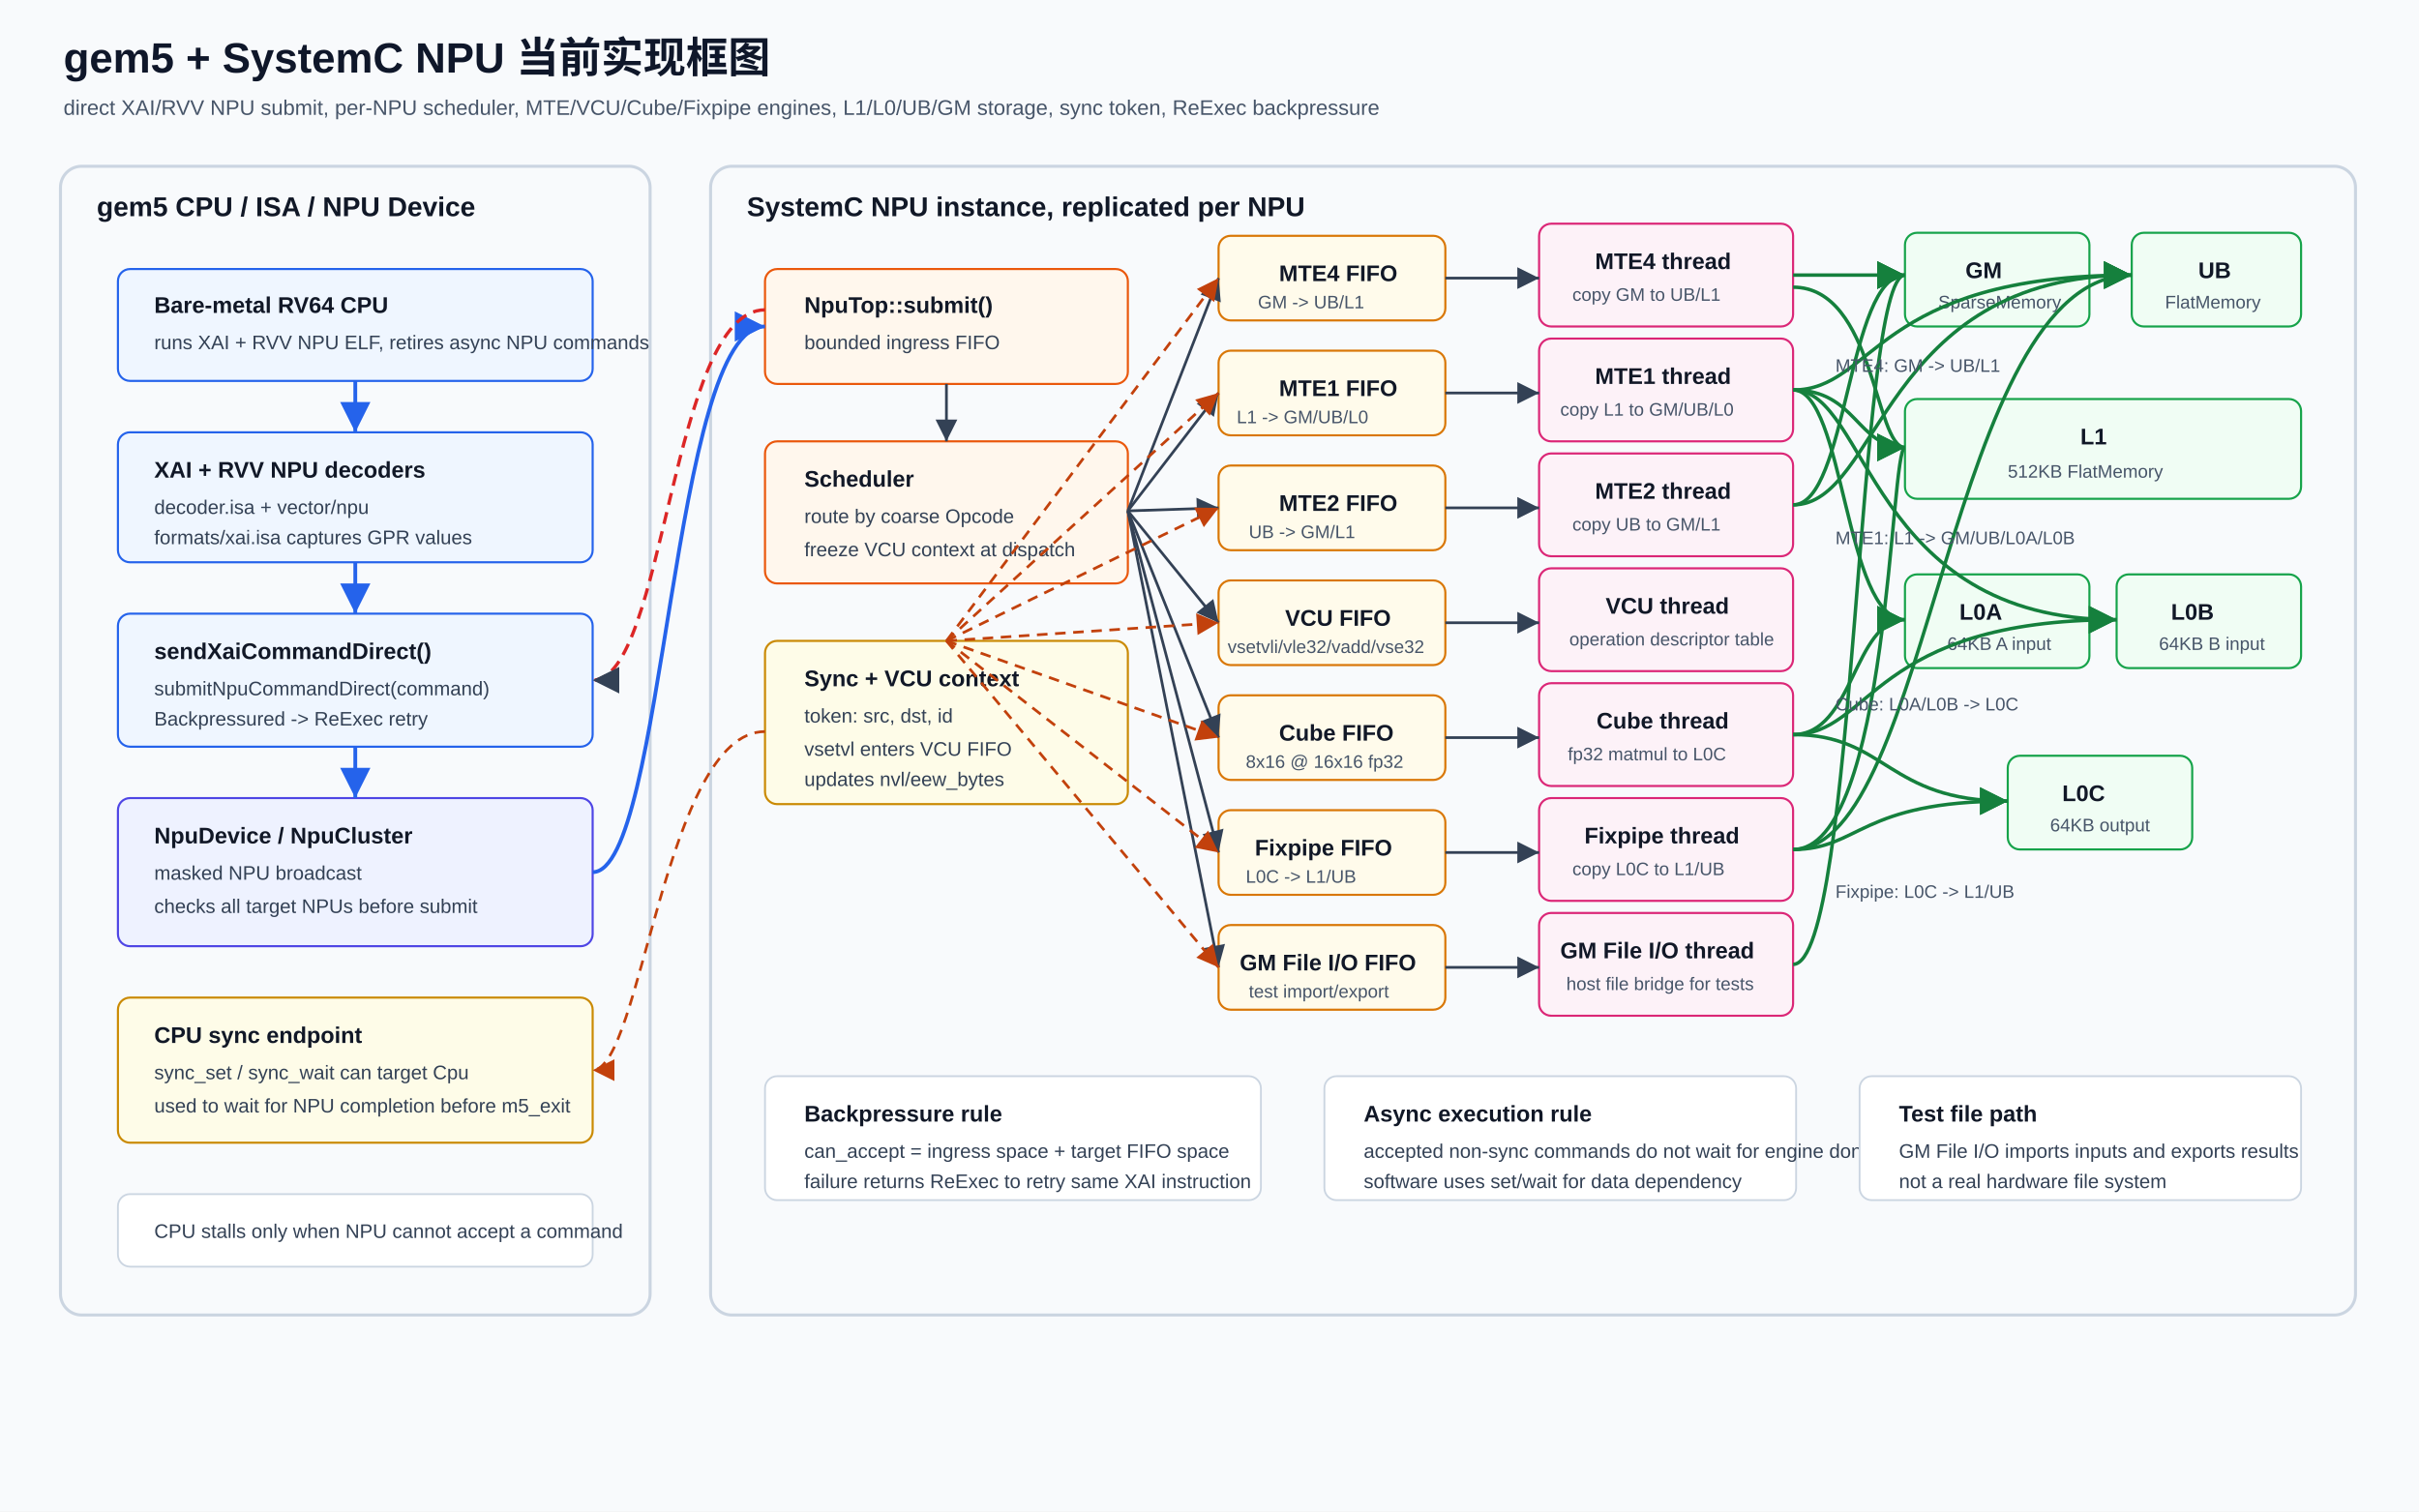
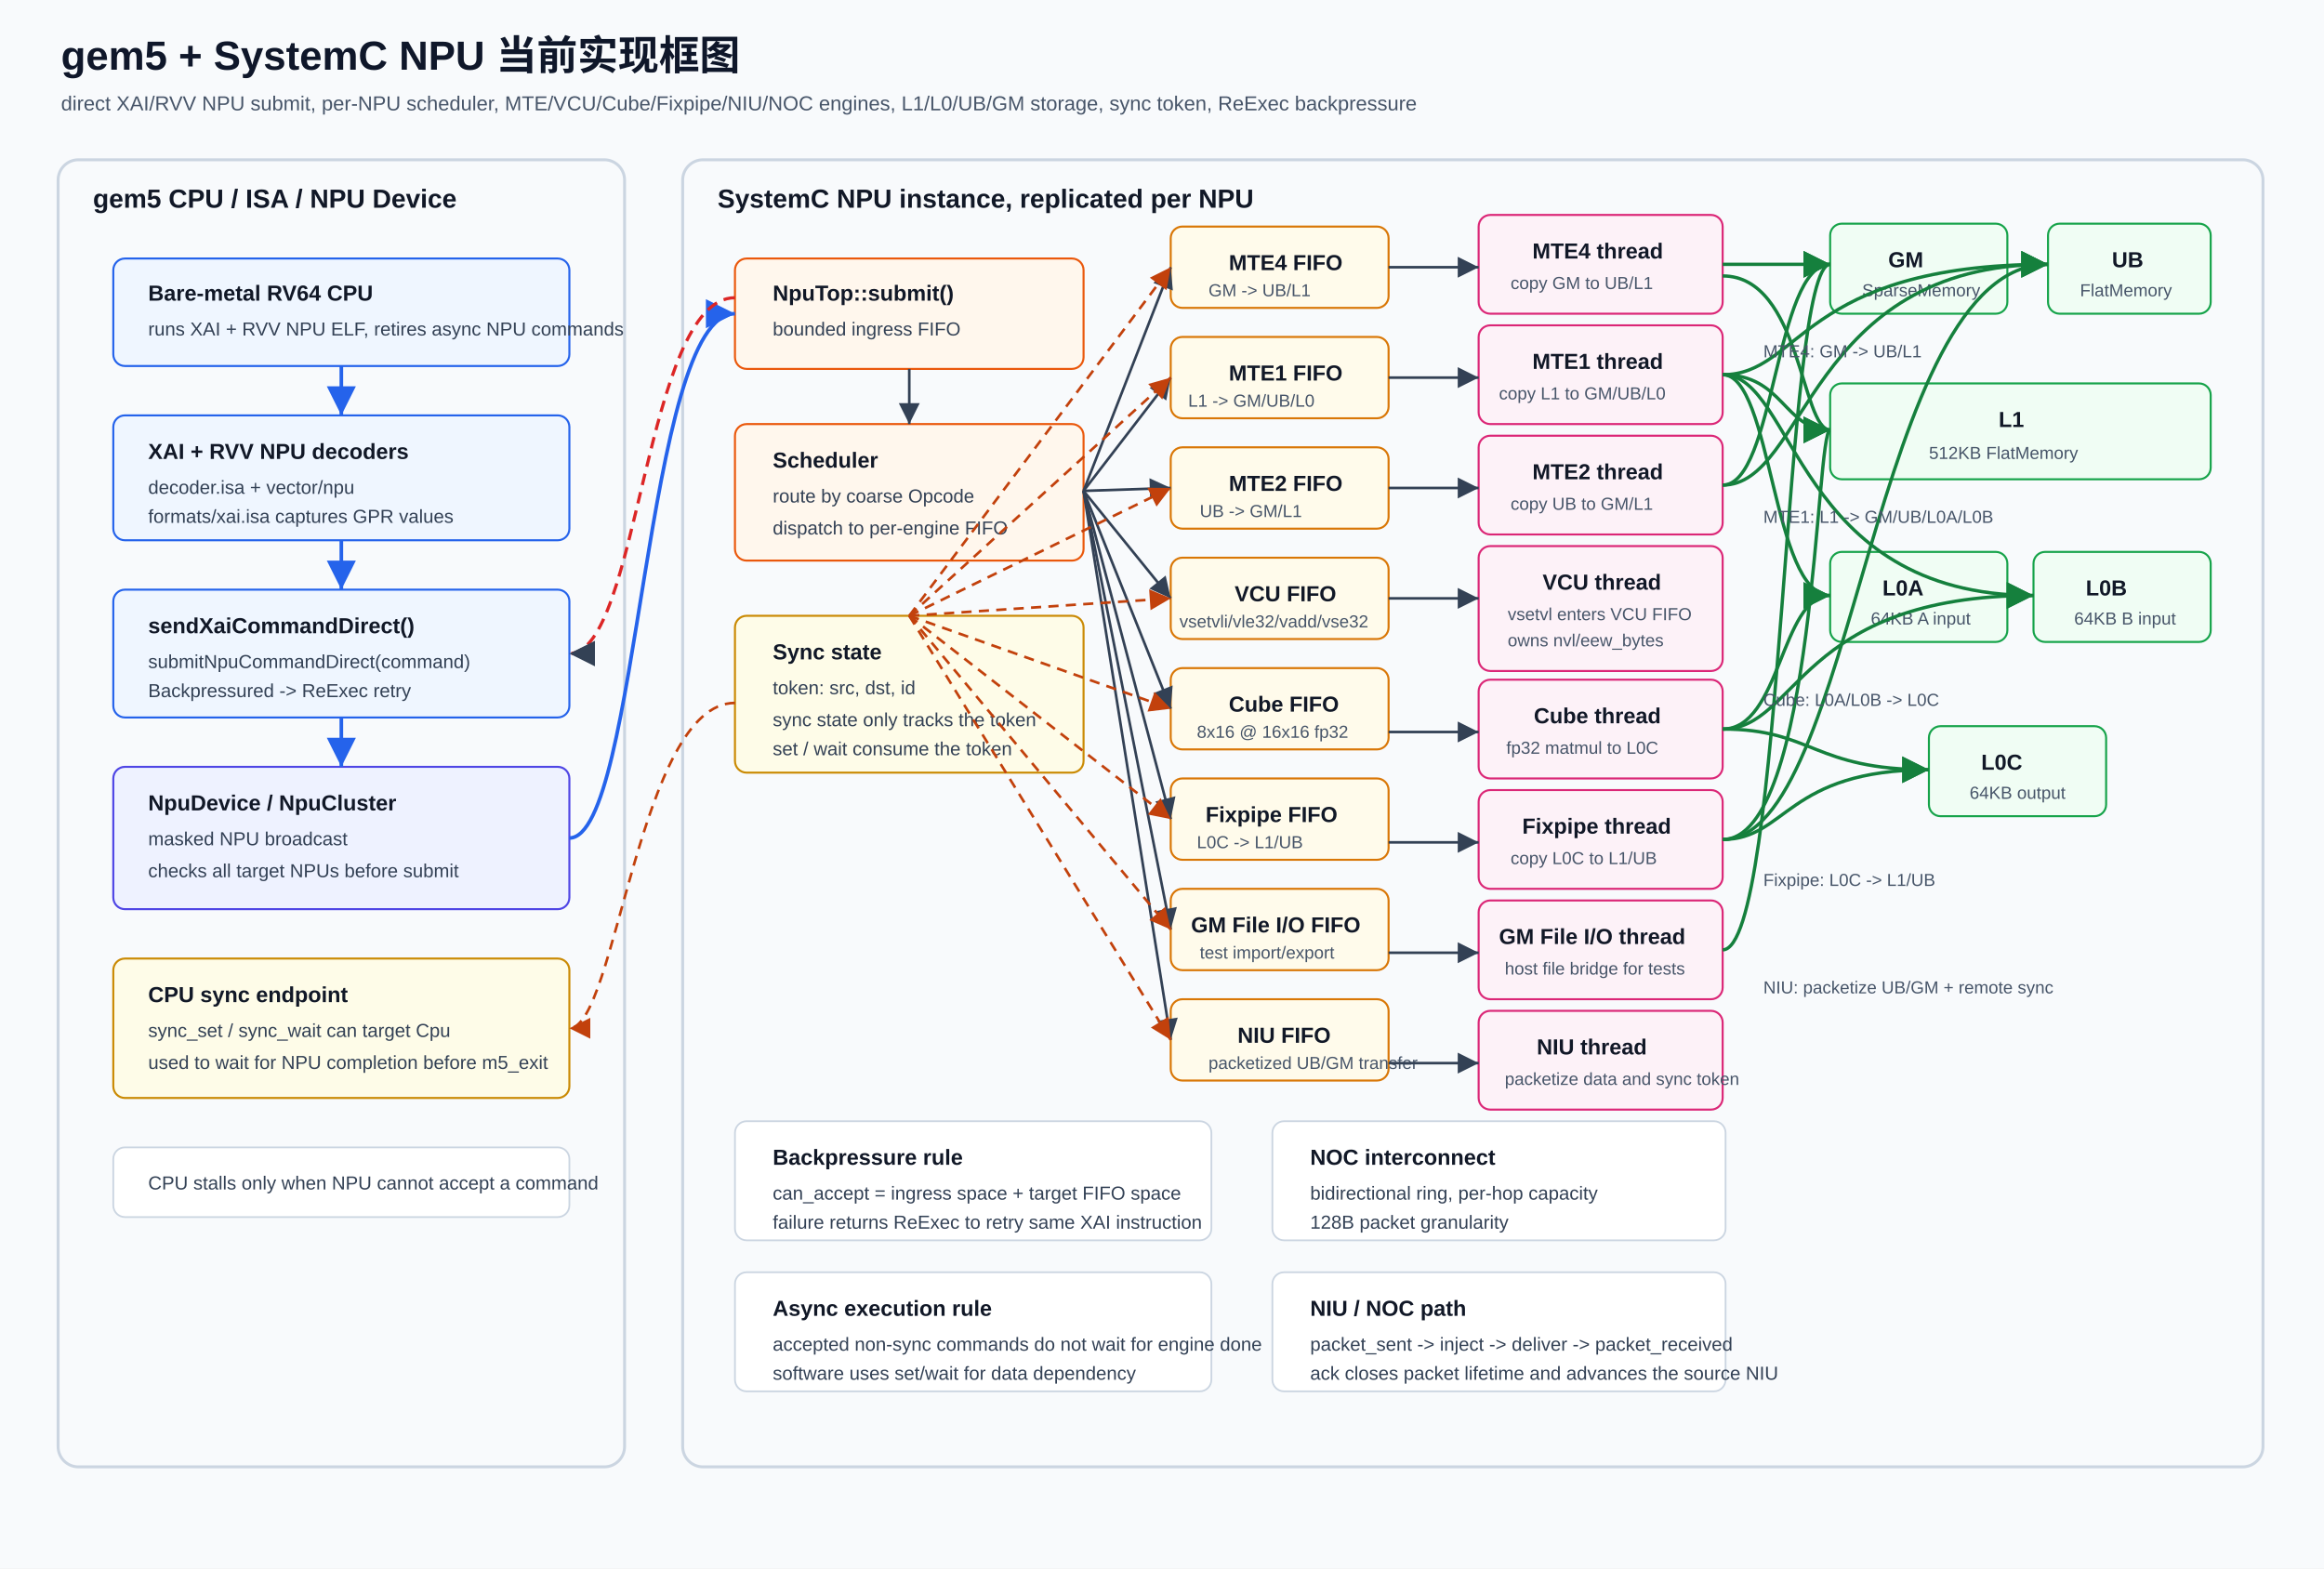
- <svg xmlns="http://www.w3.org/2000/svg" width="1600" height="1000" viewBox="0 0 1600 1000" role="img" aria-labelledby="title desc">
+ <svg xmlns="http://www.w3.org/2000/svg" width="1600" height="1080" viewBox="0 0 1600 1080" role="img" aria-labelledby="title desc">
  <defs>
    <marker id="arrow-dark" markerWidth="12" markerHeight="12" refX="10" refY="6" orient="auto" markerUnits="strokeWidth">
      <path d="M2,2 L10,6 L2,10 Z" fill="#334155" />
    </marker>
    <marker id="arrow-blue" markerWidth="12" markerHeight="12" refX="10" refY="6" orient="auto" markerUnits="strokeWidth">
      <path d="M2,2 L10,6 L2,10 Z" fill="#2563eb" />
    </marker>
    <marker id="arrow-green" markerWidth="12" markerHeight="12" refX="10" refY="6" orient="auto" markerUnits="strokeWidth">
      <path d="M2,2 L10,6 L2,10 Z" fill="#15803d" />
    </marker>
    <marker id="arrow-orange" markerWidth="12" markerHeight="12" refX="10" refY="6" orient="auto" markerUnits="strokeWidth">
      <path d="M2,2 L10,6 L2,10 Z" fill="#c2410c" />
    </marker>
    <style>
      .bg { fill: #f8fafc; }
      .title { font: 700 28px Arial, sans-serif; fill: #0f172a; }
      .subtitle { font: 14px Arial, sans-serif; fill: #475569; }
      .section-title { font: 700 18px Arial, sans-serif; fill: #111827; }
      .label { font: 700 15px Arial, sans-serif; fill: #111827; }
      .small { font: 13px Arial, sans-serif; fill: #334155; }
      .tiny { font: 12px Arial, sans-serif; fill: #475569; }
      .domain { fill: none; stroke: #cbd5e1; stroke-width: 2; rx: 14; }
      .box { fill: #ffffff; stroke: #94a3b8; stroke-width: 1.4; rx: 8; }
      .gem5 { fill: #eff6ff; stroke: #2563eb; }
      .cluster { fill: #eef2ff; stroke: #4f46e5; }
      .sched { fill: #fff7ed; stroke: #ea580c; }
      .queue { fill: #fffbeb; stroke: #d97706; }
      .engine { fill: #fdf2f8; stroke: #db2777; }
      .storage { fill: #f0fdf4; stroke: #16a34a; }
      .sync { fill: #fefce8; stroke: #ca8a04; }
      .note { fill: #ffffff; stroke: #cbd5e1; stroke-width: 1.2; rx: 8; }
      .cmd { stroke: #2563eb; stroke-width: 2.5; fill: none; marker-end: url(#arrow-blue); }
      .route { stroke: #334155; stroke-width: 1.8; fill: none; marker-end: url(#arrow-dark); }
      .data { stroke: #15803d; stroke-width: 2.3; fill: none; marker-end: url(#arrow-green); }
      .sync-line { stroke: #c2410c; stroke-width: 1.8; fill: none; stroke-dasharray: 7 5; marker-end: url(#arrow-orange); }
      .backpressure { stroke: #dc2626; stroke-width: 2.2; fill: none; stroke-dasharray: 8 5; marker-end: url(#arrow-dark); }
    </style>
  </defs>
-   <rect class="bg" x="0" y="0" width="1600" height="1000" />
+   <rect class="bg" x="0" y="0" width="1600" height="1080" />
  <text class="title" x="42" y="48">gem5 + SystemC NPU 当前实现框图</text>
-   <text class="subtitle" x="42" y="76">direct XAI/RVV NPU submit, per-NPU scheduler, MTE/VCU/Cube/Fixpipe engines, L1/L0/UB/GM storage, sync token, ReExec backpressure</text>
-   <rect class="domain" x="40" y="110" width="390" height="760" />
+   <text class="subtitle" x="42" y="76">direct XAI/RVV NPU submit, per-NPU scheduler, MTE/VCU/Cube/Fixpipe/NIU/NOC engines, L1/L0/UB/GM storage, sync token, ReExec backpressure</text>
+   <rect class="domain" x="40" y="110" width="390" height="900" />
  <text class="section-title" x="64" y="143">gem5 CPU / ISA / NPU Device</text>
  <rect class="box gem5" x="78" y="178" width="314" height="74" />
  <text class="label" x="102" y="207">Bare-metal RV64 CPU</text>
  <text class="small" x="102" y="231">runs XAI + RVV NPU ELF, retires async NPU commands</text>
  <rect class="box gem5" x="78" y="286" width="314" height="86" />
  <text class="label" x="102" y="316">XAI + RVV NPU decoders</text>
  <text class="small" x="102" y="340">decoder.isa + vector/npu</text>
  <text class="small" x="102" y="360">formats/xai.isa captures GPR values</text>
  <rect class="box gem5" x="78" y="406" width="314" height="88" />
  <text class="label" x="102" y="436">sendXaiCommandDirect()</text>
  <text class="small" x="102" y="460">submitNpuCommandDirect(command)</text>
  <text class="small" x="102" y="480">Backpressured -&gt; ReExec retry</text>
  <rect class="box cluster" x="78" y="528" width="314" height="98" />
  <text class="label" x="102" y="558">NpuDevice / NpuCluster</text>
  <text class="small" x="102" y="582">masked NPU broadcast</text>
  <text class="small" x="102" y="604">checks all target NPUs before submit</text>
  <rect class="box sync" x="78" y="660" width="314" height="96" />
  <text class="label" x="102" y="690">CPU sync endpoint</text>
  <text class="small" x="102" y="714">sync_set / sync_wait can target Cpu</text>
  <text class="small" x="102" y="736">used to wait for NPU completion before m5_exit</text>
  <rect class="note" x="78" y="790" width="314" height="48" />
  <text class="small" x="102" y="819">CPU stalls only when NPU cannot accept a command</text>
-   <rect class="domain" x="470" y="110" width="1088" height="760" />
+   <rect class="domain" x="470" y="110" width="1088" height="900" />
  <text class="section-title" x="494" y="143">SystemC NPU instance, replicated per NPU</text>
  <rect class="box sched" x="506" y="178" width="240" height="76" />
  <text class="label" x="532" y="207">NpuTop::submit()</text>
  <text class="small" x="532" y="231">bounded ingress FIFO</text>
  <rect class="box sched" x="506" y="292" width="240" height="94" />
  <text class="label" x="532" y="322">Scheduler</text>
  <text class="small" x="532" y="346">route by coarse Opcode</text>
-   <text class="small" x="532" y="368">freeze VCU context at dispatch</text>
+   <text class="small" x="532" y="368">dispatch to per-engine FIFO</text>
  <rect class="box sync" x="506" y="424" width="240" height="108" />
-   <text class="label" x="532" y="454">Sync + VCU context</text>
+   <text class="label" x="532" y="454">Sync state</text>
  <text class="small" x="532" y="478">token: src, dst, id</text>
-   <text class="small" x="532" y="500">vsetvl enters VCU FIFO</text>
-   <text class="small" x="532" y="520">updates nvl/eew_bytes</text>
+   <text class="small" x="532" y="500">sync state only tracks the token</text>
+   <text class="small" x="532" y="520">set / wait consume the token</text>
  <rect class="box queue" x="806" y="156" width="150" height="56" />
  <text class="label" x="846" y="186">MTE4 FIFO</text>
  <text class="tiny" x="832" y="204">GM -&gt; UB/L1</text>
  <rect class="box queue" x="806" y="232" width="150" height="56" />
  <text class="label" x="846" y="262">MTE1 FIFO</text>
  <text class="tiny" x="818" y="280">L1 -&gt; GM/UB/L0</text>
  <rect class="box queue" x="806" y="308" width="150" height="56" />
  <text class="label" x="846" y="338">MTE2 FIFO</text>
  <text class="tiny" x="826" y="356">UB -&gt; GM/L1</text>
  <rect class="box queue" x="806" y="384" width="150" height="56" />
  <text class="label" x="850" y="414">VCU FIFO</text>
  <text class="tiny" x="812" y="432">vsetvli/vle32/vadd/vse32</text>
  <rect class="box queue" x="806" y="460" width="150" height="56" />
  <text class="label" x="846" y="490">Cube FIFO</text>
  <text class="tiny" x="824" y="508">8x16 @ 16x16 fp32</text>
  <rect class="box queue" x="806" y="536" width="150" height="56" />
  <text class="label" x="830" y="566">Fixpipe FIFO</text>
  <text class="tiny" x="824" y="584">L0C -&gt; L1/UB</text>
  <rect class="box queue" x="806" y="612" width="150" height="56" />
  <text class="label" x="820" y="642">GM File I/O FIFO</text>
  <text class="tiny" x="826" y="660">test import/export</text>
+   <rect class="box queue" x="806" y="688" width="150" height="56" />
+   <text class="label" x="852" y="718">NIU FIFO</text>
+   <text class="tiny" x="832" y="736">packetized UB/GM transfer</text>
  <rect class="box engine" x="1018" y="148" width="168" height="68" />
  <text class="label" x="1055" y="178">MTE4 thread</text>
  <text class="tiny" x="1040" y="199">copy GM to UB/L1</text>
  <rect class="box engine" x="1018" y="224" width="168" height="68" />
  <text class="label" x="1055" y="254">MTE1 thread</text>
  <text class="tiny" x="1032" y="275">copy L1 to GM/UB/L0</text>
  <rect class="box engine" x="1018" y="300" width="168" height="68" />
  <text class="label" x="1055" y="330">MTE2 thread</text>
  <text class="tiny" x="1040" y="351">copy UB to GM/L1</text>
-   <rect class="box engine" x="1018" y="376" width="168" height="68" />
+   <rect class="box engine" x="1018" y="376" width="168" height="86" />
  <text class="label" x="1062" y="406">VCU thread</text>
-   <text class="tiny" x="1038" y="427">operation descriptor table</text>
-   <rect class="box engine" x="1018" y="452" width="168" height="68" />
-   <text class="label" x="1056" y="482">Cube thread</text>
-   <text class="tiny" x="1037" y="503">fp32 matmul to L0C</text>
-   <rect class="box engine" x="1018" y="528" width="168" height="68" />
-   <text class="label" x="1048" y="558">Fixpipe thread</text>
-   <text class="tiny" x="1040" y="579">copy L0C to L1/UB</text>
-   <rect class="box engine" x="1018" y="604" width="168" height="68" />
-   <text class="label" x="1032" y="634">GM File I/O thread</text>
-   <text class="tiny" x="1036" y="655">host file bridge for tests</text>
+   <text class="tiny" x="1038" y="427">vsetvl enters VCU FIFO</text>
+   <text class="tiny" x="1038" y="445">owns nvl/eew_bytes</text>
+   <rect class="box engine" x="1018" y="468" width="168" height="68" />
+   <text class="label" x="1056" y="498">Cube thread</text>
+   <text class="tiny" x="1037" y="519">fp32 matmul to L0C</text>
+   <rect class="box engine" x="1018" y="544" width="168" height="68" />
+   <text class="label" x="1048" y="574">Fixpipe thread</text>
+   <text class="tiny" x="1040" y="595">copy L0C to L1/UB</text>
+   <rect class="box engine" x="1018" y="620" width="168" height="68" />
+   <text class="label" x="1032" y="650">GM File I/O thread</text>
+   <text class="tiny" x="1036" y="671">host file bridge for tests</text>
+   <rect class="box engine" x="1018" y="696" width="168" height="68" />
+   <text class="label" x="1058" y="726">NIU thread</text>
+   <text class="tiny" x="1036" y="747">packetize data and sync token</text>
  <rect class="box storage" x="1260" y="154" width="122" height="62" />
  <text class="label" x="1300" y="184">GM</text>
  <text class="tiny" x="1282" y="204">SparseMemory</text>
  <rect class="box storage" x="1410" y="154" width="112" height="62" />
  <text class="label" x="1454" y="184">UB</text>
  <text class="tiny" x="1432" y="204">FlatMemory</text>
  <rect class="box storage" x="1260" y="264" width="262" height="66" />
  <text class="label" x="1376" y="294">L1</text>
  <text class="tiny" x="1328" y="316">512KB FlatMemory</text>
  <rect class="box storage" x="1260" y="380" width="122" height="62" />
  <text class="label" x="1296" y="410">L0A</text>
  <text class="tiny" x="1288" y="430">64KB A input</text>
  <rect class="box storage" x="1400" y="380" width="122" height="62" />
  <text class="label" x="1436" y="410">L0B</text>
  <text class="tiny" x="1428" y="430">64KB B input</text>
  <rect class="box storage" x="1328" y="500" width="122" height="62" />
  <text class="label" x="1364" y="530">L0C</text>
  <text class="tiny" x="1356" y="550">64KB output</text>
-   <rect class="note" x="506" y="712" width="328" height="82" />
-   <text class="label" x="532" y="742">Backpressure rule</text>
-   <text class="small" x="532" y="766">can_accept = ingress space + target FIFO space</text>
-   <text class="small" x="532" y="786">failure returns ReExec to retry same XAI instruction</text>
-   <rect class="note" x="876" y="712" width="312" height="82" />
-   <text class="label" x="902" y="742">Async execution rule</text>
-   <text class="small" x="902" y="766">accepted non-sync commands do not wait for engine done</text>
-   <text class="small" x="902" y="786">software uses set/wait for data dependency</text>
-   <rect class="note" x="1230" y="712" width="292" height="82" />
-   <text class="label" x="1256" y="742">Test file path</text>
-   <text class="small" x="1256" y="766">GM File I/O imports inputs and exports results</text>
-   <text class="small" x="1256" y="786">not a real hardware file system</text>
+   <rect class="note" x="506" y="772" width="328" height="82" />
+   <text class="label" x="532" y="802">Backpressure rule</text>
+   <text class="small" x="532" y="826">can_accept = ingress space + target FIFO space</text>
+   <text class="small" x="532" y="846">failure returns ReExec to retry same XAI instruction</text>
+   <rect class="note" x="876" y="772" width="312" height="82" />
+   <text class="label" x="902" y="802">NOC interconnect</text>
+   <text class="small" x="902" y="826">bidirectional ring, per-hop capacity</text>
+   <text class="small" x="902" y="846">128B packet granularity</text>
+   <rect class="note" x="506" y="876" width="328" height="82" />
+   <text class="label" x="532" y="906">Async execution rule</text>
+   <text class="small" x="532" y="930">accepted non-sync commands do not wait for engine done</text>
+   <text class="small" x="532" y="950">software uses set/wait for data dependency</text>
+   <rect class="note" x="876" y="876" width="312" height="82" />
+   <text class="label" x="902" y="906">NIU / NOC path</text>
+   <text class="small" x="902" y="930">packet_sent -&gt; inject -&gt; deliver -&gt; packet_received</text>
+   <text class="small" x="902" y="950">ack closes packet lifetime and advances the source NIU</text>
  <path class="cmd" d="M235 252 L235 286" />
  <path class="cmd" d="M235 372 L235 406" />
  <path class="cmd" d="M235 494 L235 528" />
  <path class="cmd" d="M392 577 C440 577, 444 216, 506 216" />
  <path class="backpressure" d="M506 205 C444 205, 440 450, 392 450" />
  <path class="route" d="M626 254 L626 292" />
  <path class="route" d="M746 338 L806 184" />
  <path class="route" d="M746 338 L806 260" />
  <path class="route" d="M746 338 L806 336" />
  <path class="route" d="M746 338 L806 412" />
  <path class="route" d="M746 338 L806 488" />
  <path class="route" d="M746 338 L806 564" />
  <path class="route" d="M746 338 L806 640" />
  <path class="route" d="M956 184 L1018 184" />
  <path class="route" d="M956 260 L1018 260" />
  <path class="route" d="M956 336 L1018 336" />
  <path class="route" d="M956 412 L1018 412" />
-   <path class="route" d="M956 488 L1018 488" />
-   <path class="route" d="M956 564 L1018 564" />
-   <path class="route" d="M956 640 L1018 640" />
+   <path class="route" d="M956 504 L1018 504" />
+   <path class="route" d="M956 580 L1018 580" />
+   <path class="route" d="M956 656 L1018 656" />
+   <path class="route" d="M956 732 L1018 732" />
+   <path class="route" d="M746 338 L806 716" />
  <path class="sync-line" d="M626 424 L806 184" />
  <path class="sync-line" d="M626 424 L806 260" />
  <path class="sync-line" d="M626 424 L806 336" />
  <path class="sync-line" d="M626 424 L806 412" />
  <path class="sync-line" d="M626 424 L806 488" />
  <path class="sync-line" d="M626 424 L806 564" />
  <path class="sync-line" d="M626 424 L806 640" />
+   <path class="sync-line" d="M626 424 L806 716" />
  <path class="sync-line" d="M506 484 C440 484, 424 708, 392 708" />
  <path class="data" d="M1186 182 L1260 182" />
  <path class="data" d="M1186 190 C1240 190, 1240 296, 1260 296" />
  <path class="data" d="M1186 258 C1228 258, 1228 296, 1260 296" />
  <path class="data" d="M1186 258 C1240 258, 1240 182, 1410 182" />
  <path class="data" d="M1186 258 C1220 258, 1220 410, 1260 410" />
  <path class="data" d="M1186 258 C1236 258, 1236 410, 1400 410" />
  <path class="data" d="M1186 334 C1222 334, 1222 182, 1260 182" />
  <path class="data" d="M1186 334 C1244 334, 1244 182, 1410 182" />
-   <path class="data" d="M1186 486 C1226 486, 1226 410, 1260 410" />
-   <path class="data" d="M1186 486 C1238 486, 1238 410, 1400 410" />
-   <path class="data" d="M1186 486 C1248 486, 1248 530, 1328 530" />
-   <path class="data" d="M1186 562 C1230 562, 1230 530, 1328 530" />
-   <path class="data" d="M1186 562 C1250 562, 1250 296, 1260 296" />
-   <path class="data" d="M1186 562 C1278 562, 1288 182, 1410 182" />
-   <path class="data" d="M1186 638 C1228 638, 1228 182, 1260 182" />
+   <path class="data" d="M1186 502 C1226 502, 1226 410, 1260 410" />
+   <path class="data" d="M1186 502 C1238 502, 1238 410, 1400 410" />
+   <path class="data" d="M1186 502 C1248 502, 1248 530, 1328 530" />
+   <path class="data" d="M1186 578 C1230 578, 1230 530, 1328 530" />
+   <path class="data" d="M1186 578 C1250 578, 1250 296, 1260 296" />
+   <path class="data" d="M1186 578 C1278 578, 1288 182, 1410 182" />
+   <path class="data" d="M1186 654 C1228 654, 1228 182, 1260 182" />
  <text class="tiny" x="1214" y="246">MTE4: GM -&gt; UB/L1</text>
  <text class="tiny" x="1214" y="360">MTE1: L1 -&gt; GM/UB/L0A/L0B</text>
-   <text class="tiny" x="1214" y="470">Cube: L0A/L0B -&gt; L0C</text>
-   <text class="tiny" x="1214" y="594">Fixpipe: L0C -&gt; L1/UB</text>
+   <text class="tiny" x="1214" y="486">Cube: L0A/L0B -&gt; L0C</text>
+   <text class="tiny" x="1214" y="610">Fixpipe: L0C -&gt; L1/UB</text>
+   <text class="tiny" x="1214" y="684">NIU: packetize UB/GM + remote sync</text>
</svg>
